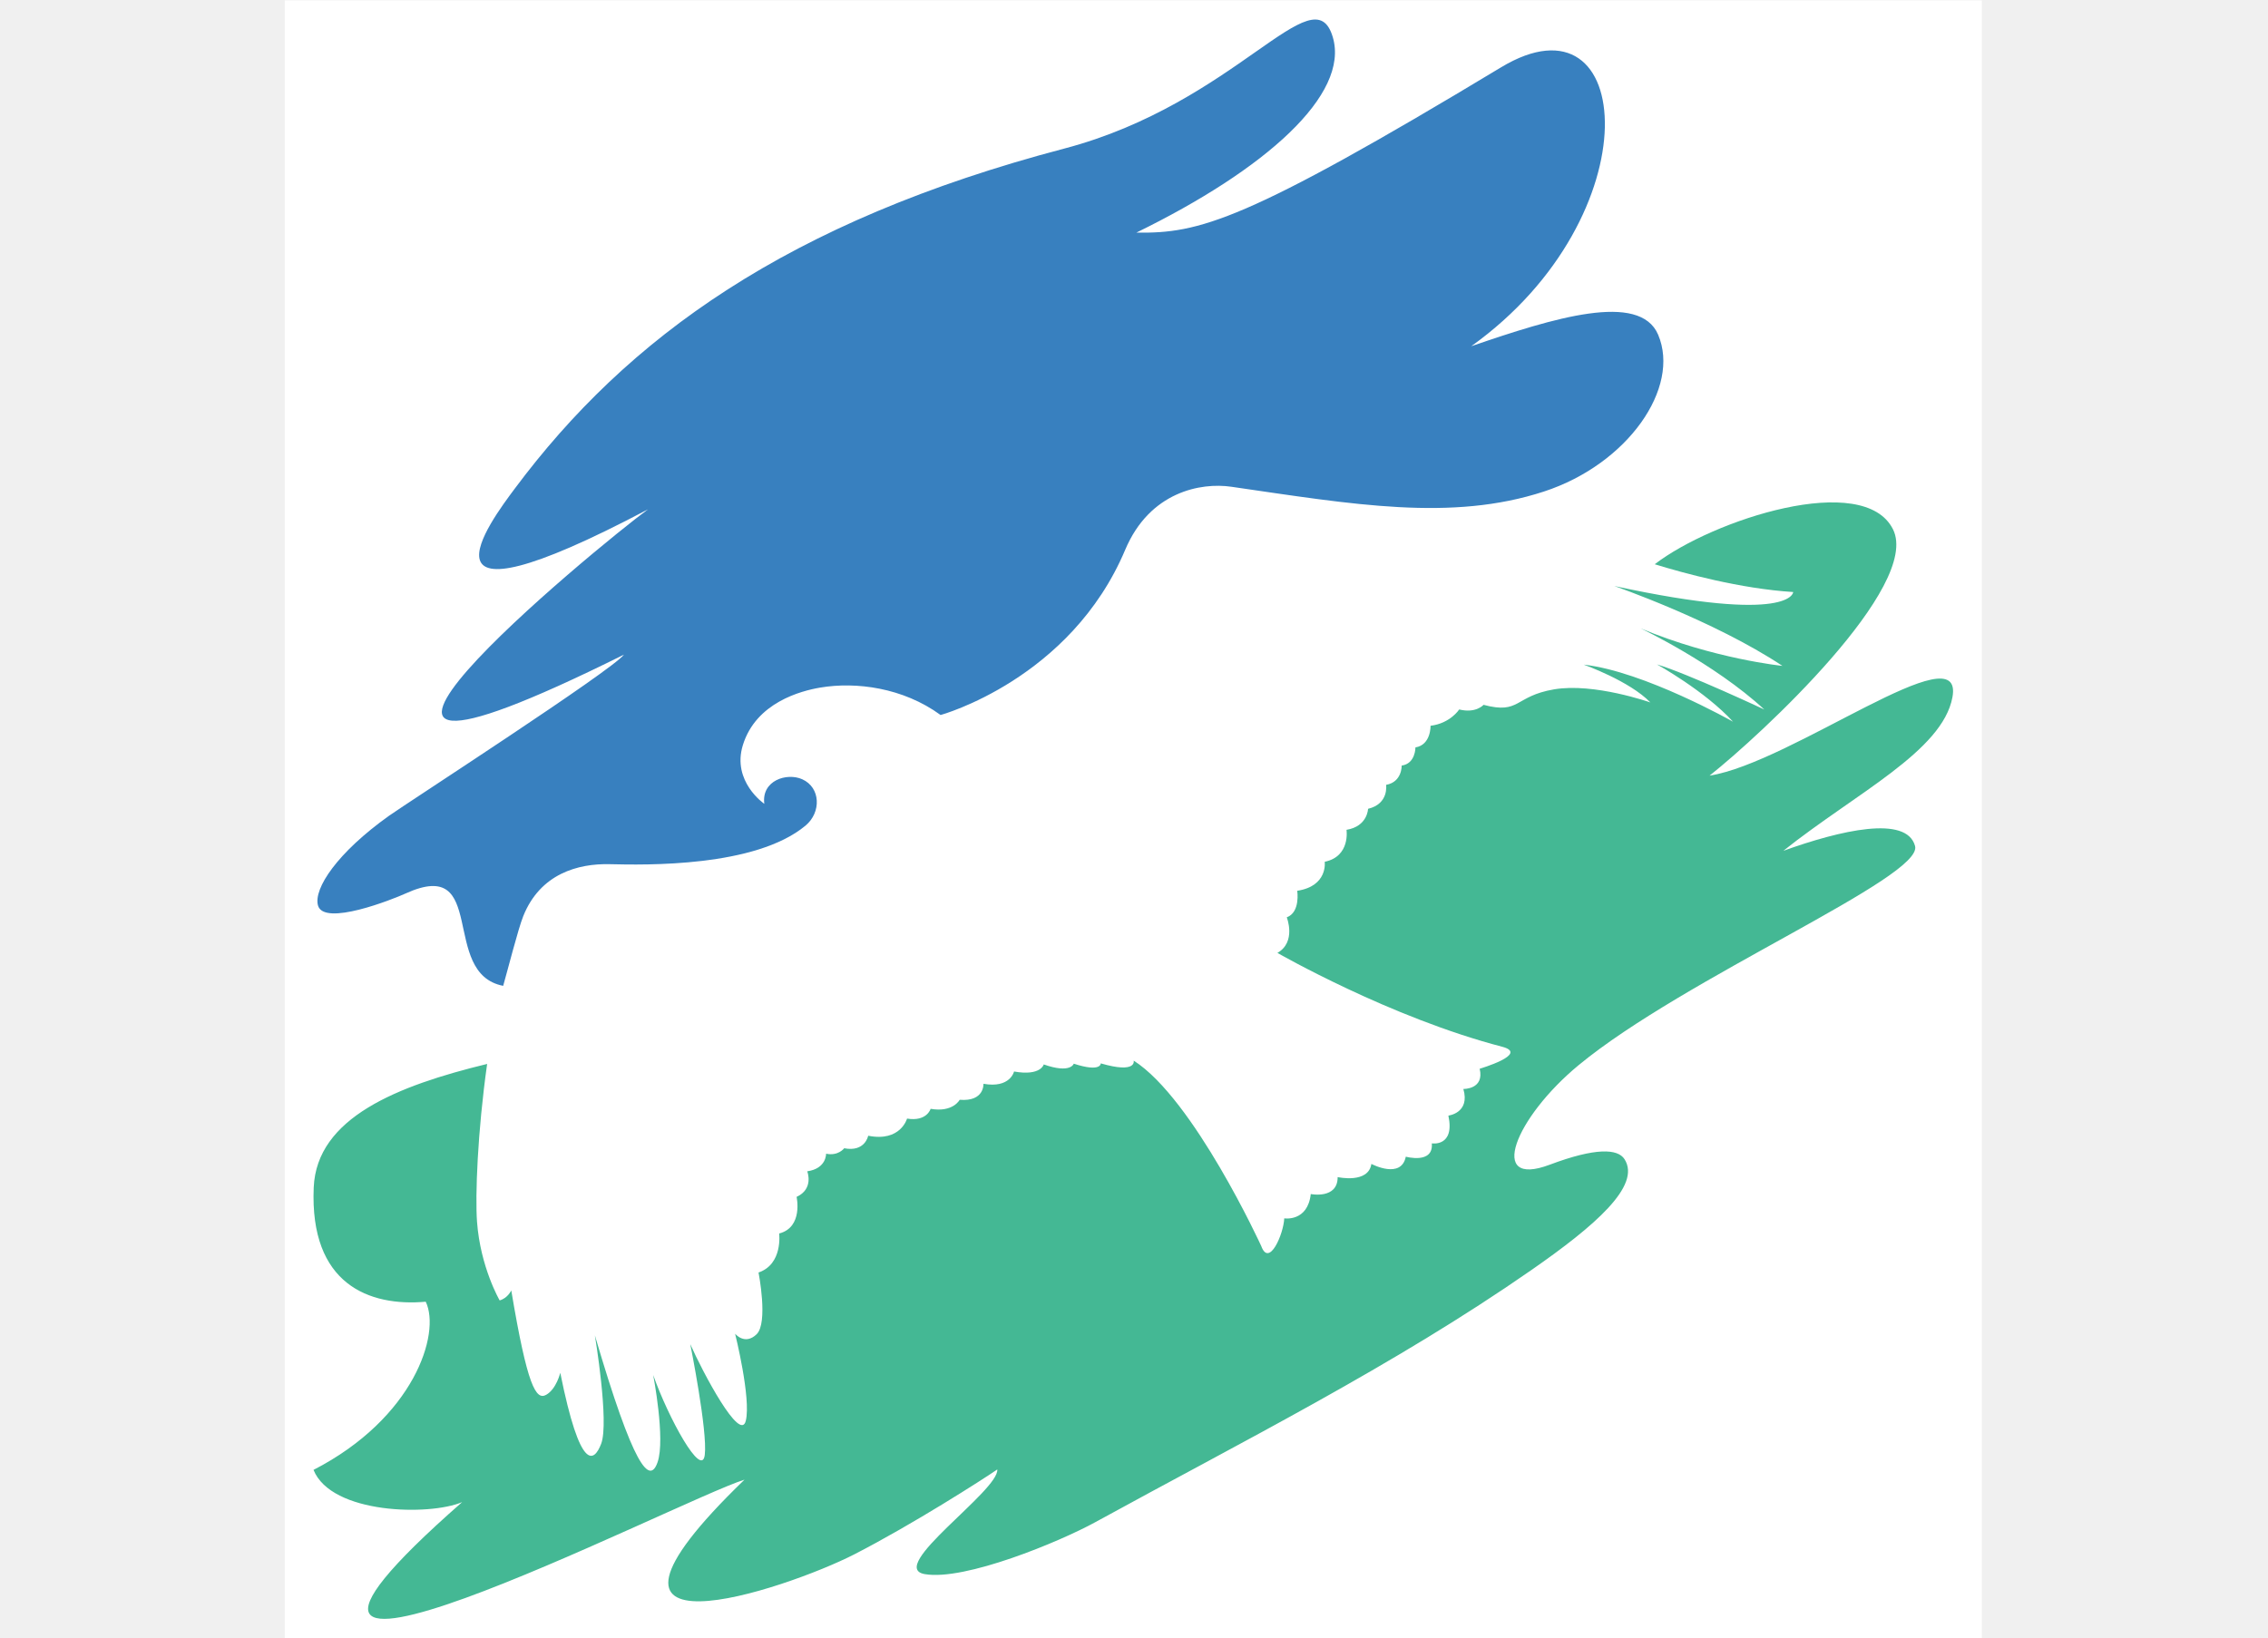
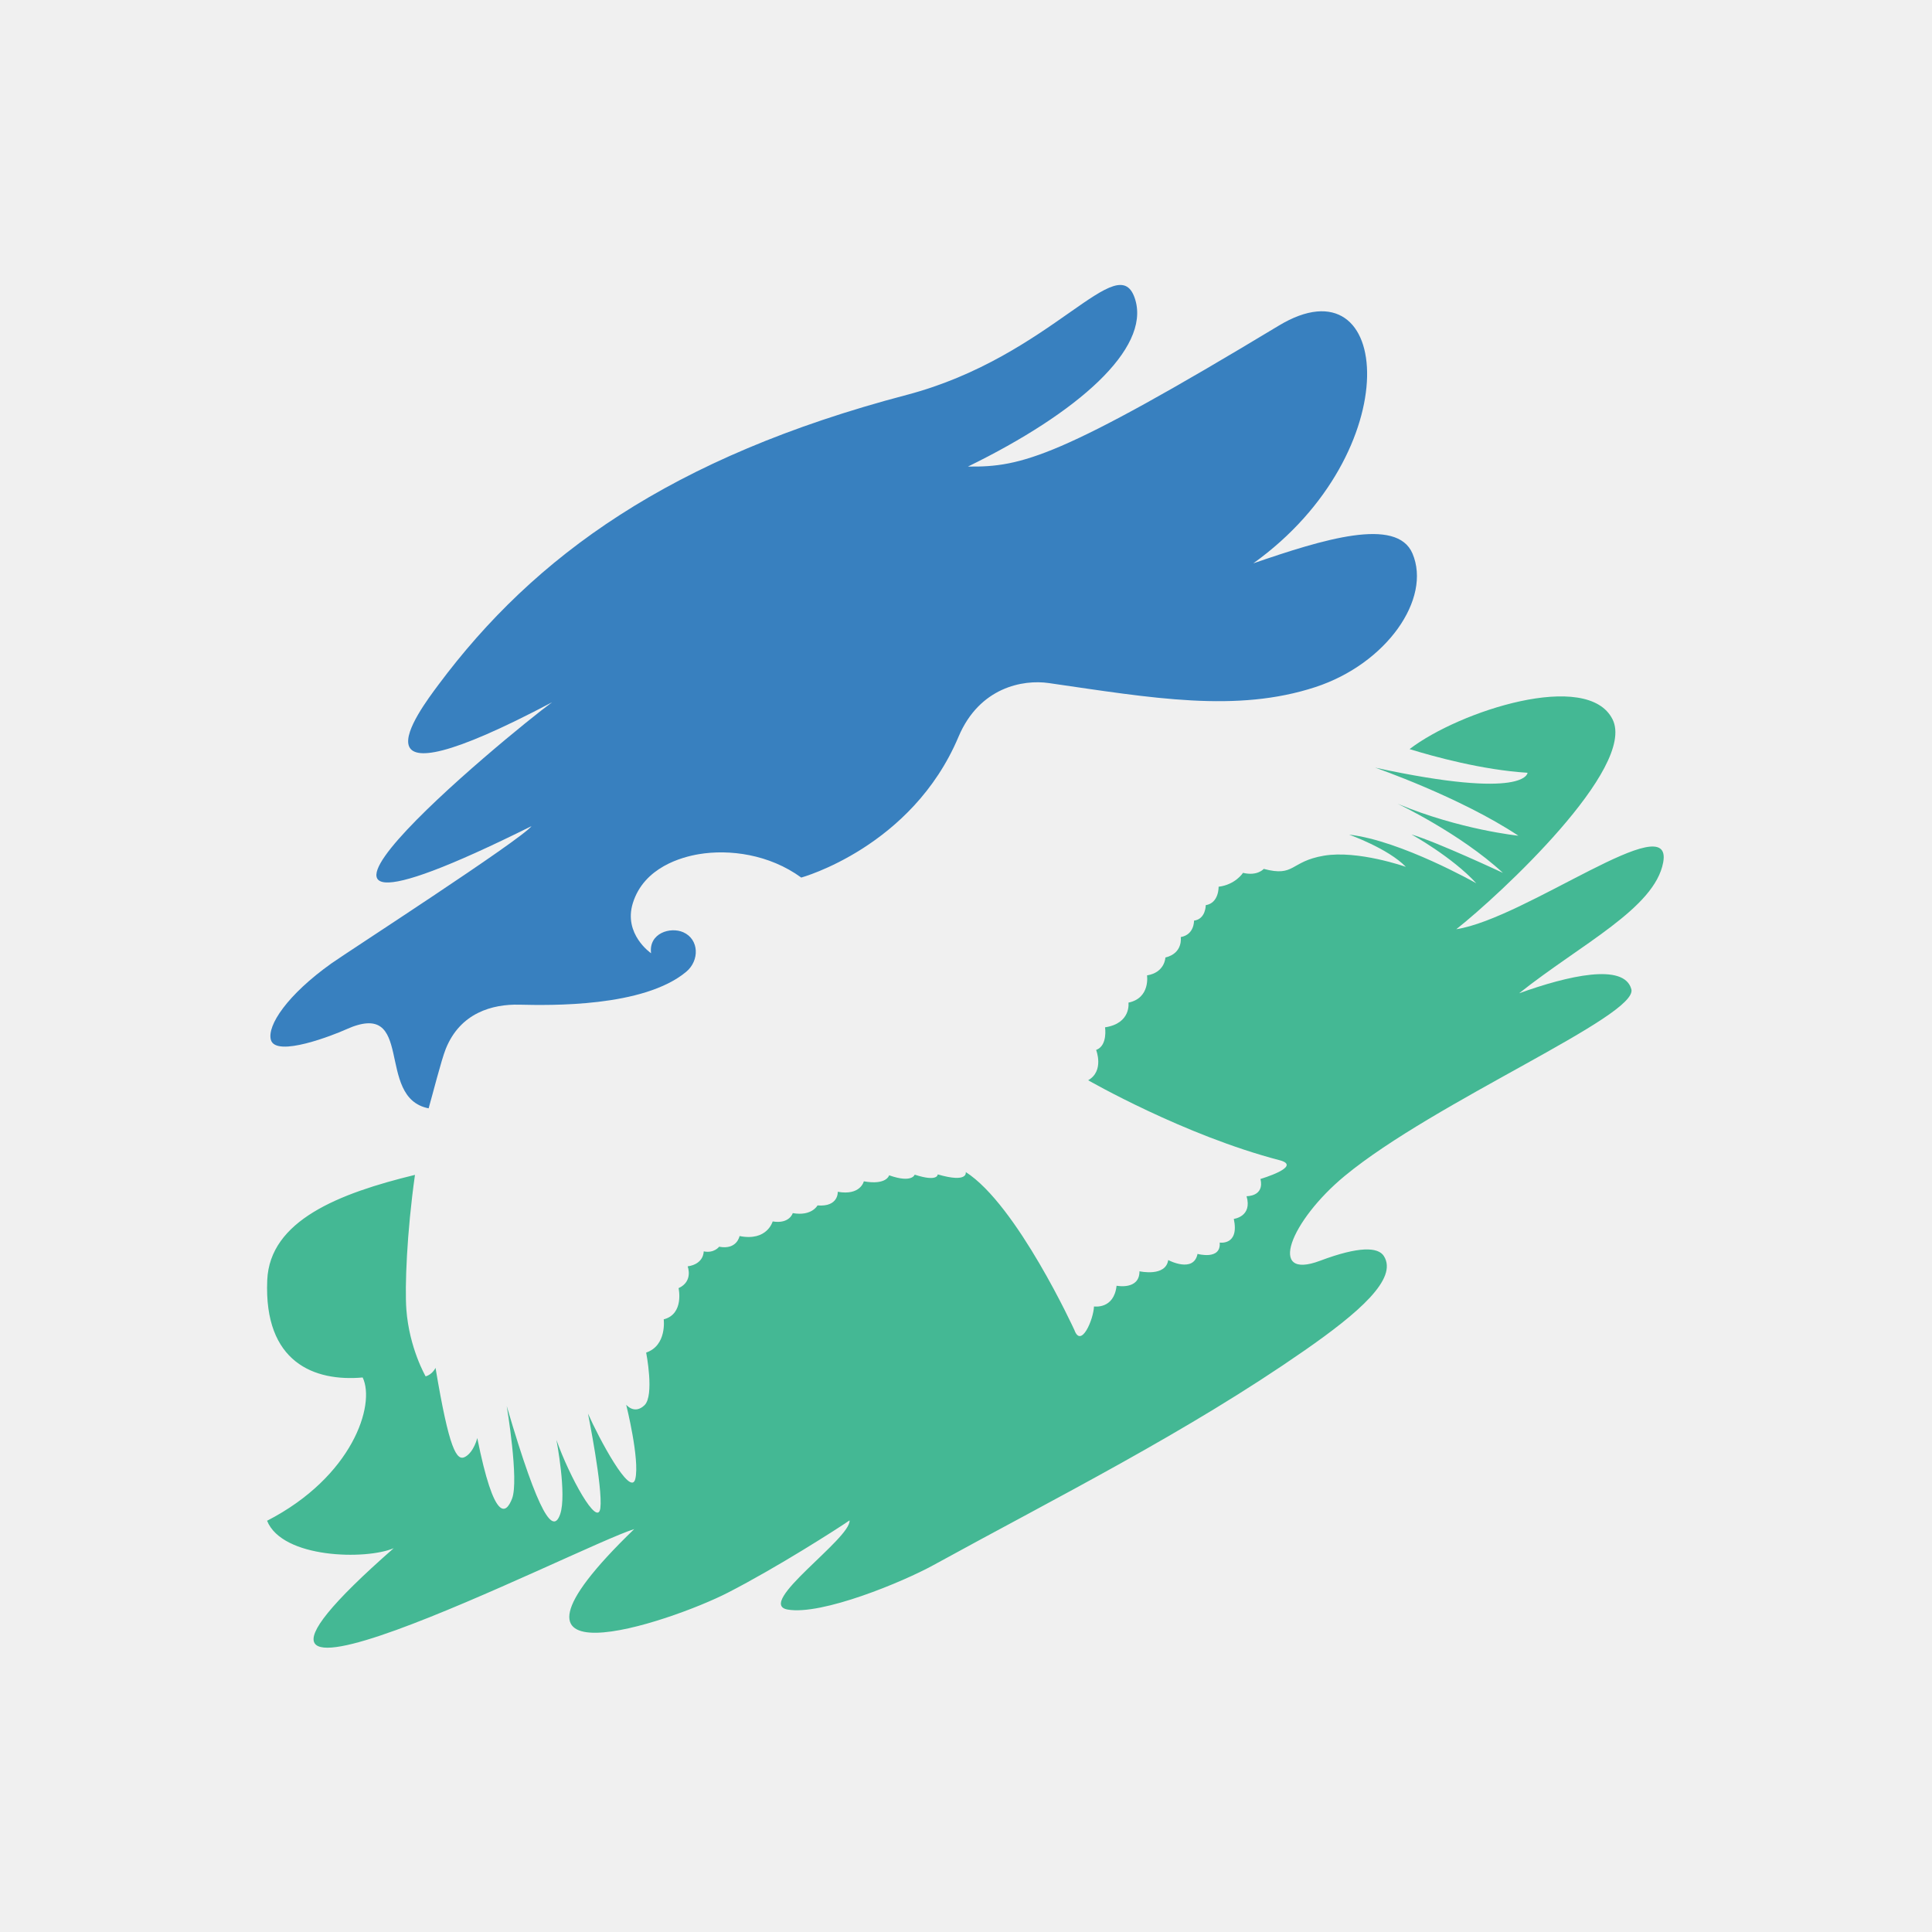
- <svg xmlns="http://www.w3.org/2000/svg" version="1.1" id="Layer_1" x="0px" y="0px" width="1800px" height="1300px" viewBox="0 0 1800 1300" enable-background="new 0 0 1800 1300" xml:space="preserve">
-   <rect x="226" y="0.317" fill="#FFFFFF" width="1346.875" height="1300" />
+ <svg xmlns="http://www.w3.org/2000/svg" version="1.1" id="Layer_1" x="0px" y="0px" width="80px" height="80px" viewBox="0 0 1800 1300" enable-background="new 0 0 1800 1300" xml:space="preserve">
  <g>
    <path fill-rule="evenodd" clip-rule="evenodd" fill="#3880BF" d="M399.345,782.607c3.393-11.748,11.823-45.063,15.922-55.301   c13.511-33.804,43.64-41.856,68.506-41.279c28.563,0.668,115.755,2.555,155.547-30.638c12.616-10.517,12.022-30.206-2.6-36.768   c-12.193-5.476-32.516,0.896-30.13,19.488c0,0-25.954-17.696-17.007-46.638c10.438-33.748,46.083-43.056,61.458-45.644   c28.339-4.775,65.634,0,95.471,21.781c0,0,103.106-28.227,146.506-131.165c19.509-46.255,60.238-53.51,84.123-50.048   c96.932,14.036,174.814,27.823,248.306,3.771c66.505-21.768,108.441-82.352,90.539-124.456   c-14.665-34.458-83.279-13.236-148.312,9.132c144.599-103.579,130.186-285.653,23.706-221.436   C987.383,176.452,951.87,185.339,901.849,184.672c102.417-50.014,169.506-109.491,155.9-155.276   c-15.187-51.103-76.299,52.532-213.031,88.526c-219.83,57.867-346.818,150.102-436.215,270.024   c-19.19,25.743-89.896,119.79,105.81,16.37c-39.211,28.555-335.731,272.877-19.1,115.355   c-9.39,12.537-172.495,117.98-186.389,127.875c-41.178,29.328-60.093,57.865-56.464,71.213c4.621,16.951,59.444-4.884,69.433-9.43   C387.969,679.182,348.634,772.76,399.345,782.607z" />
    <path fill-rule="evenodd" clip-rule="evenodd" fill="#44B894" d="M1356.802,615.733c40.775-32.24,168.018-150.441,145.589-195.507   c-23.155-46.552-142.88-7.811-189.118,27.697c22.682,6.997,67.844,19.427,109.904,22.05c0,0-0.465,25.837-141.971-4.767   c0,0,79.093,27.354,133.429,63.404c0,0-54.372-5.502-112.513-29.765c0,0,58.296,27.604,98.118,64.394   c0,0-61.087-28.64-85.169-35.792c0,0,37.925,20.934,60.355,45.476c0,0-70.438-39.922-118.467-45.295   c0,0,36.292,12.882,52.862,30.006c0,0-44.708-15.785-76.394-10.402c-31.802,5.408-26.788,20.077-56.002,12.296   c0,0-5.937,6.944-19.335,3.681c0,0-7.044,11.026-22.743,12.942c0,0,0.483,15.166-11.983,17.176c0,0,0.15,12.891-10.93,14.419   c0,0,0.489,13.016-12.363,15.306c0,0,2.441,15.014-14.315,19.031c0,0-0.292,13.908-17.103,16.669c0,0,3.282,21.101-17.291,25.364   c0,0,2.723,19.29-21.814,23.025c0,0,2.664,17.038-8.303,21.072c0,0,7.786,19.582-7.426,28.236c0,0,89.196,51.314,178.696,74.585   c21.164,5.787-18.063,17.348-18.167,17.382l0,0c3.891,16.439-12.861,16.056-12.951,16.051v0.005   c5.552,19.095-11.862,21.137-11.885,21.141l0,0c5.325,25.041-13.154,22.058-13.154,22.058   c1.427,16.672-20.645,10.558-20.645,10.558c-3.668,18.075-26.755,6.031-27.289,5.752c-0.007,0-0.016,0.005-0.029,0.005   c-2.372,15.753-26.209,10.562-26.743,10.445c-0.011,0-0.016,0.009-0.024,0.013c0.061,17.687-21.2,13.467-21.33,13.441   c0,0.005-0.009,0.005-0.009,0.009c-2.453,22.19-20.908,19.312-21.033,19.288c0,0,0,0.005-0.007,0.01   c-0.539,12.34-12.002,39.264-18.267,21.959c0,0-53.495-116.746-101.219-147.174c0,0,2.787,10.6-26.134,2.179   c0,0,0.448,7.361-21.434,0.25c0,0-2.419,8.145-23.814,0.593c0,0-2.355,9.404-23.577,5.611c0,0-3.062,13.539-24.288,9.748   c0,0,0.956,14.319-18.863,12.704c0,0-5.27,10.266-23.065,7.175c0,0-2.949,10.314-18.708,7.745c0,0-5.111,18.746-30.849,13.614   c0,0-2.372,13.14-19.031,9.945c0,0-4.706,6.351-14.38,4.326c0,0,0.439,11.769-14.95,13.975c0,0,5.507,13.922-8.456,20.299   c0,0,5.434,24.128-13.842,29.059c0,0,3.156,24.317-16.357,30.966c0,0,7.84,39.965-1.533,49.023   c-9.369,9.059-17.068-0.418-17.068-0.418s12.813,51.24,8.491,69.096c-4.323,17.864-34.148-38.363-44.081-60.839   c0,0,13.847,68.813,11.522,87.93c-2.342,19.122-28.847-29.2-40.937-63.416c0,0,9.833,50.854,3.487,69.193   c-6.347,18.338-19.083,3.958-49.777-100.699c0,0,11.552,69.136,4.973,86.155c-5.64,14.623-16.525,22.729-32.434-56.406   c0,0-3.071,12.882-11.165,17.462c-8.082,4.578-14.966-6.622-27.719-82.852c0,0-2.76,6.114-9.214,7.923   c0,0-15.319-26.261-17.972-62.465c-1.498-20.55,0.379-71.249,8.03-125.25c-71.175,17.3-135.243,42.583-137.636,98.073   c-3.308,76.933,44.093,94.691,88.906,90.692c12.137,25.324-9.413,92.525-89.065,133.494c14.221,35.276,92.256,36.57,117.96,25.58   c-240.114,210.697,171.215-1.396,224.096-17.826c-156.332,150.958,33.501,86.817,87.205,59.262   c45.94-23.567,102.421-59.751,113.409-67.353c1.601,16.703-88.135,77.734-57.608,83.073c31.818,5.57,107.295-25.791,135.384-41.209   c116.801-64.093,236.643-124.034,346.048-200.12c50.465-35.1,87.395-66.95,74.003-88.026c-5.337-8.421-22.92-9.359-59.407,4.364   c-49.978,18.813-27.448-37.388,22.911-78.998c83.98-69.41,273.778-149.273,267.07-173.986   c-6.709-24.713-59.108-12.561-104.54,3.778c57.674-45.874,126.257-79.091,134.197-121.884   C1559.37,500.581,1421.843,605.589,1356.802,615.733z" />
  </g>
</svg>
